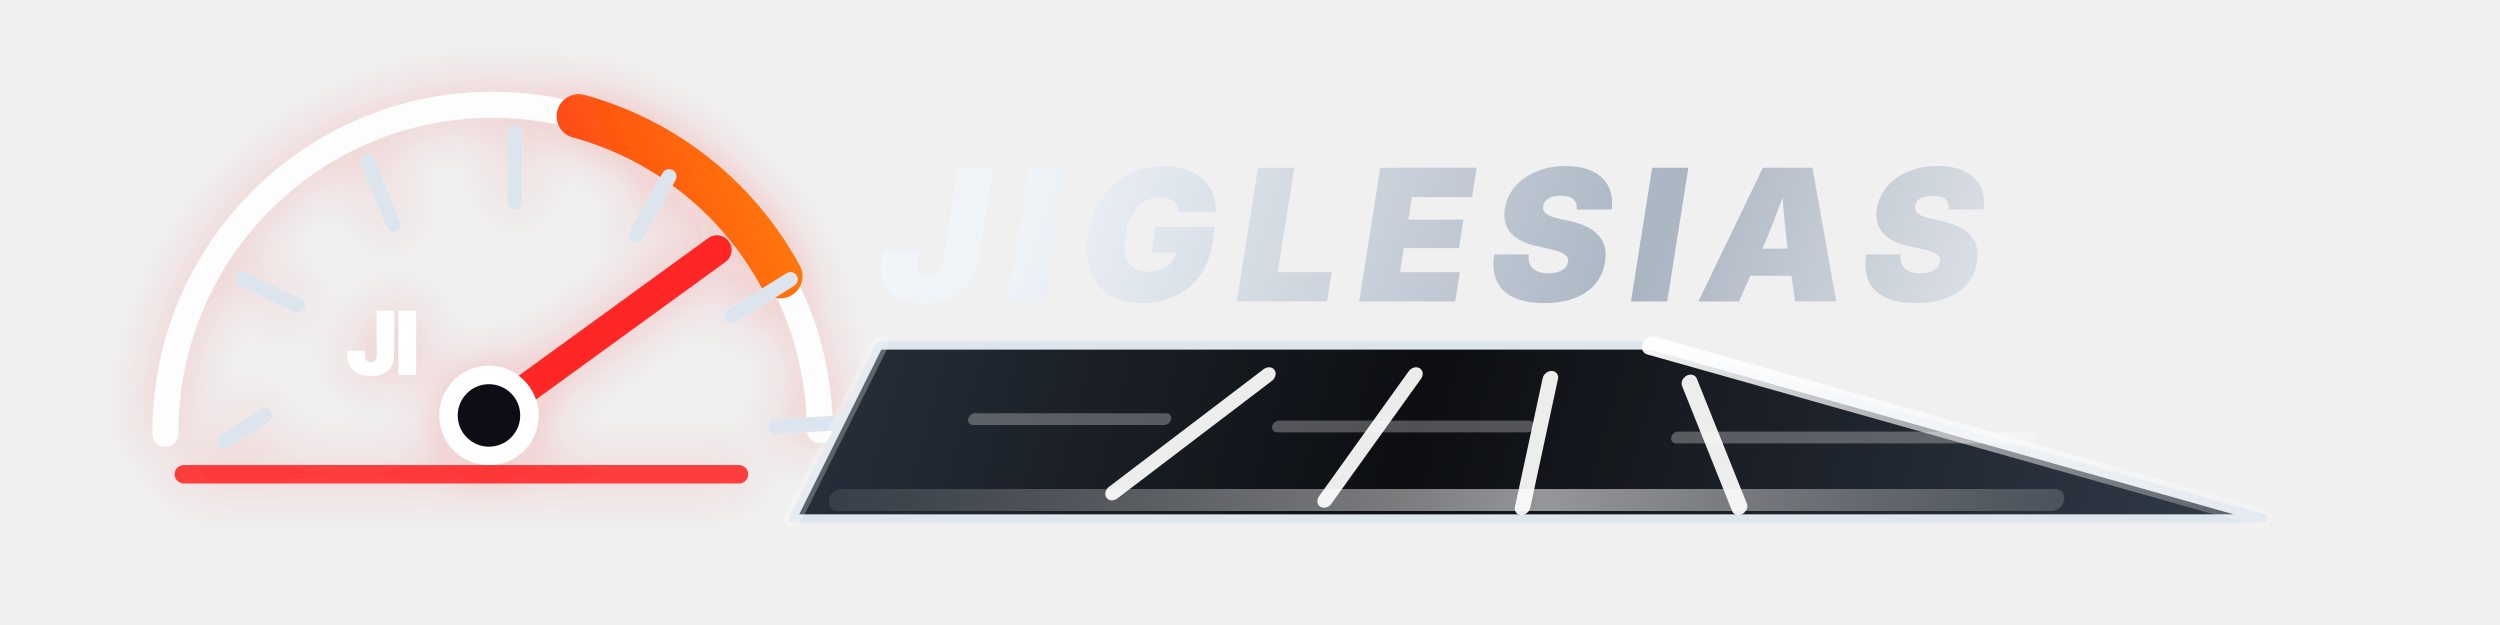
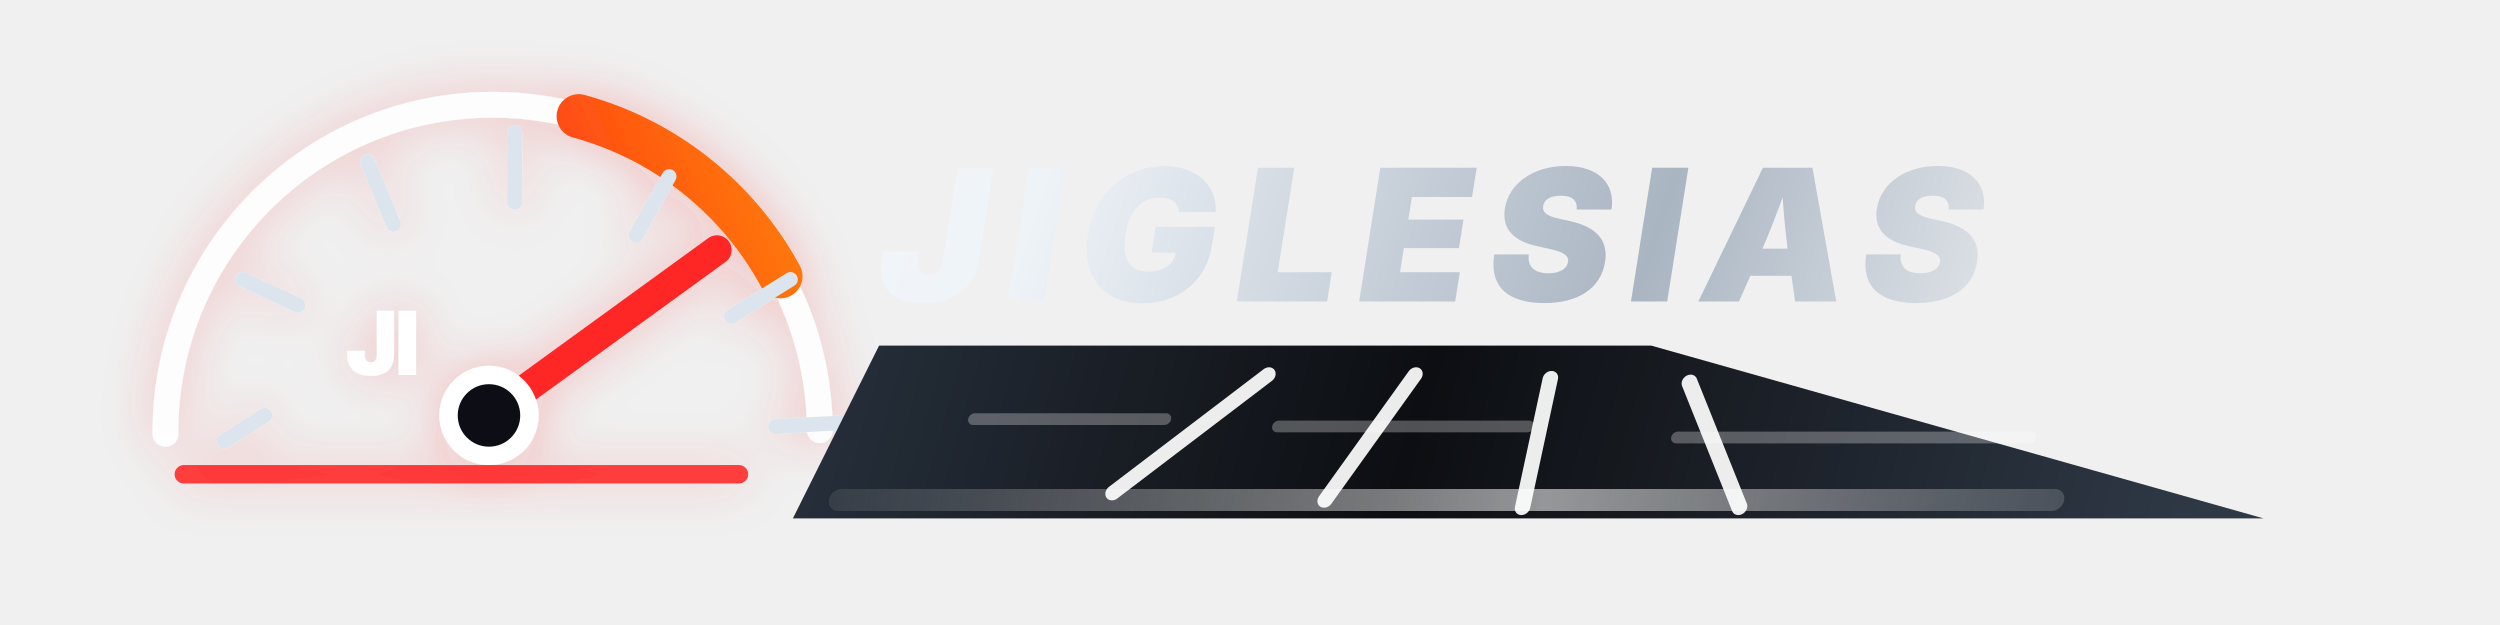
<svg xmlns="http://www.w3.org/2000/svg" viewBox="0 0 680 170" role="img" aria-labelledby="title desc">
  <defs>
    <linearGradient id="steel" x1="55" y1="28" x2="610" y2="126" gradientUnits="userSpaceOnUse">
      <stop offset="0" stop-color="#ffffff" />
      <stop offset=".42" stop-color="#eef3f8" />
      <stop offset=".72" stop-color="#aab5c2" />
      <stop offset="1" stop-color="#ffffff" />
    </linearGradient>
    <linearGradient id="redline" x1="44" y1="122" x2="228" y2="44" gradientUnits="userSpaceOnUse">
      <stop offset="0" stop-color="#ff2323" stop-opacity="0" />
      <stop offset=".45" stop-color="#ff2323" />
      <stop offset="1" stop-color="#ff8a00" />
    </linearGradient>
    <linearGradient id="roadFill" x1="246" y1="92" x2="622" y2="138" gradientUnits="userSpaceOnUse">
      <stop offset="0" stop-color="#212a35" />
      <stop offset=".42" stop-color="#07090d" />
      <stop offset="1" stop-color="#2b3542" />
-     </linearGradient>
-     <linearGradient id="roadEdge" x1="246" y1="116" x2="642" y2="116" gradientUnits="userSpaceOnUse">
-       <stop offset="0" stop-color="#ffffff" stop-opacity=".25" />
-       <stop offset=".55" stop-color="#ffffff" stop-opacity=".95" />
-       <stop offset="1" stop-color="#ffffff" stop-opacity=".15" />
    </linearGradient>
    <linearGradient id="motionFade" x1="245" y1="132" x2="640" y2="132" gradientUnits="userSpaceOnUse">
      <stop offset="0" stop-color="#ffffff" stop-opacity=".08" />
      <stop offset=".5" stop-color="#ffffff" stop-opacity=".55" />
      <stop offset="1" stop-color="#ffffff" stop-opacity="0" />
    </linearGradient>
    <filter id="nightGlow" x="-20%" y="-45%" width="140%" height="190%">
      <feDropShadow dx="0" dy="0" stdDeviation="3" flood-color="#ffffff" flood-opacity=".22" />
      <feDropShadow dx="0" dy="0" stdDeviation="7" flood-color="#ff2525" flood-opacity=".24" />
    </filter>
  </defs>
  <g filter="url(#nightGlow)">
    <path d="M45 118a89 89 0 0 1 178-1" fill="none" stroke="#ffffff" stroke-width="7" stroke-linecap="round" opacity=".9" />
    <path d="M45 118a89 89 0 0 1 178-1" fill="none" stroke="url(#redline)" stroke-width="12" stroke-linecap="round" stroke-dasharray="72 210" stroke-dashoffset="-164" />
    <path d="M72 113 61 120M81 83 66 76M107 61l-7-17M140 55V36M173 64l9-16M199 86l16-10M211 116l18-1" stroke="#dce4ed" stroke-width="4" stroke-linecap="round" />
    <path d="M133 113 195 68" stroke="#ff2525" stroke-width="8" stroke-linecap="round" />
    <circle cx="133" cy="113" r="11" fill="#0b0f15" stroke="#ffffff" stroke-width="5" />
    <path d="M50 129h151" stroke="#ff2525" stroke-width="5" stroke-linecap="round" opacity=".9" />
    <text x="94" y="102" font-family="Inter, Arial, sans-serif" font-size="24" font-weight="900" fill="#ffffff" letter-spacing="-1">JI</text>
  </g>
  <g transform="skewX(-9)">
    <text x="250" y="82" font-family="Inter, Arial Black, Arial, sans-serif" font-size="50" font-weight="900" fill="url(#steel)" letter-spacing="5">JIGLESIAS</text>
-     <path d="M254 94h210l174 47H238z" fill="url(#roadFill)" stroke="#dce4ed" stroke-width="2.2" stroke-linejoin="round" opacity=".98" />
-     <path d="M254 94 238 141M464 94l174 47" stroke="url(#roadEdge)" stroke-width="5" stroke-linecap="round" />
+     <path d="M254 94h210l174 47H238z" fill="url(#roadFill)" opacity=".98" />
    <path d="M361 102l-37 32M401 102l-19 34M438 103l-2 35M476 104l19 34" stroke="#ffffff" stroke-width="4.2" stroke-linecap="round" opacity=".92" />
    <path d="M283 114h52M366 116h68M475 119h96" stroke="#ffffff" stroke-width="3.2" stroke-linecap="round" opacity=".28" />
    <path d="M250 136h330" stroke="url(#motionFade)" stroke-width="6" stroke-linecap="round" />
  </g>
</svg>
